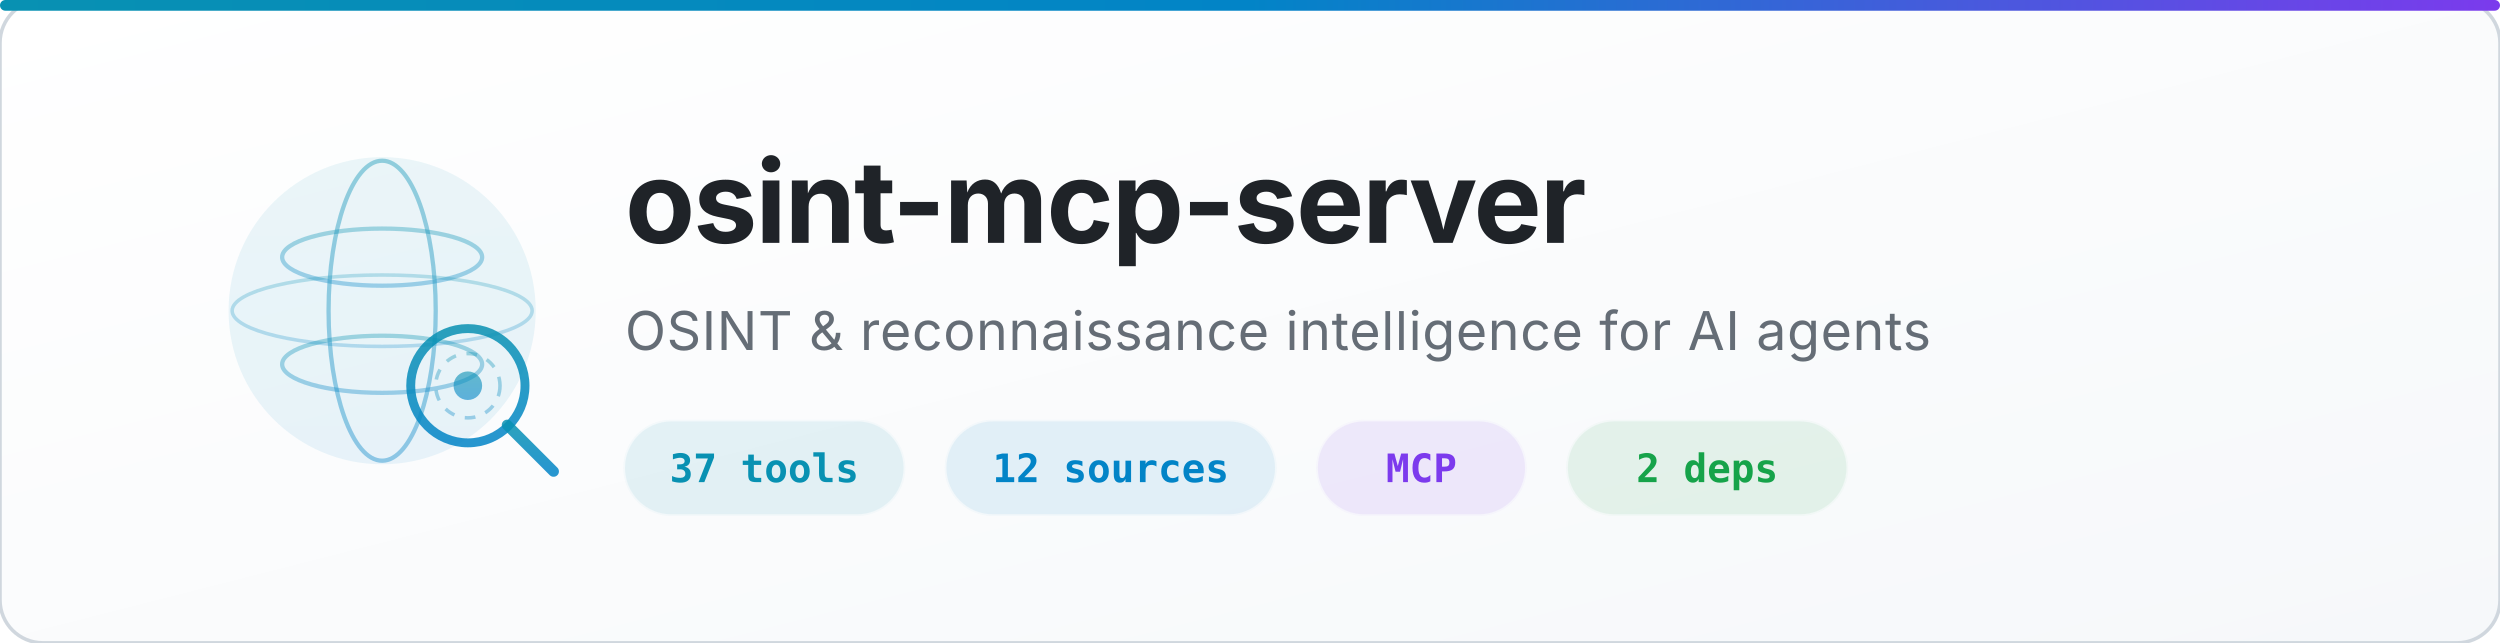
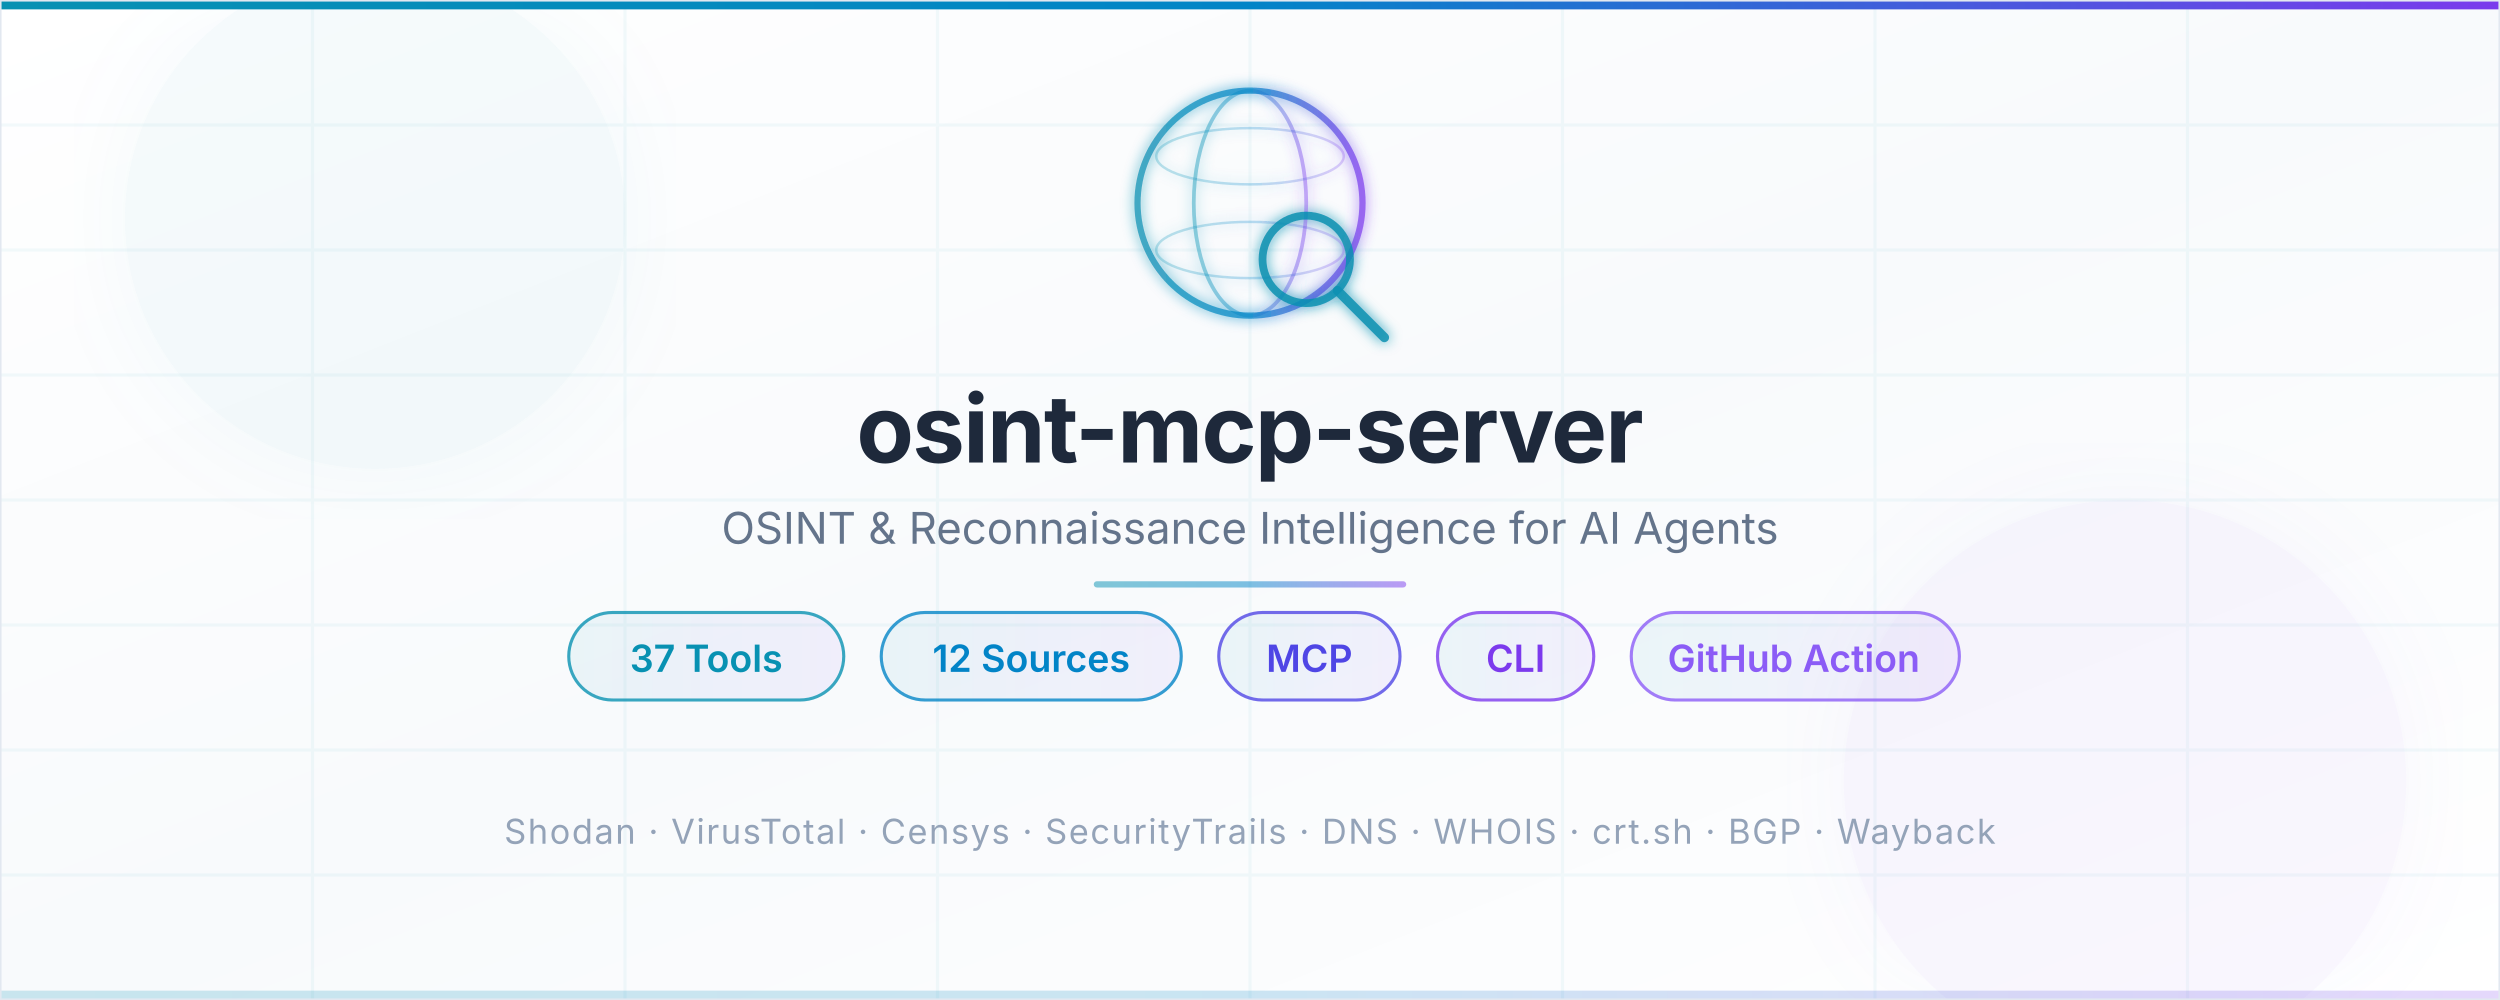
- <svg xmlns="http://www.w3.org/2000/svg" width="700" height="180" viewBox="0 0 700 180">
+ <svg xmlns="http://www.w3.org/2000/svg" width="800" height="320" viewBox="0 0 800 320">
  <defs>
    <linearGradient id="bg" x1="0%" y1="0%" x2="100%" y2="100%">
-       <stop offset="0%" style="stop-color:#ffffff;stop-opacity:1" />
-       <stop offset="100%" style="stop-color:#f6f8fa;stop-opacity:1" />
+       <stop offset="0%" style="stop-color:#ffffff" />
+       <stop offset="50%" style="stop-color:#f8fafc" />
+       <stop offset="100%" style="stop-color:#ffffff" />
    </linearGradient>
    <linearGradient id="accent" x1="0%" y1="0%" x2="100%" y2="0%">
      <stop offset="0%" style="stop-color:#0891b2" />
      <stop offset="50%" style="stop-color:#0284c7" />
      <stop offset="100%" style="stop-color:#7c3aed" />
    </linearGradient>
-     <linearGradient id="icon-fill" x1="0%" y1="0%" x2="0%" y2="100%">
-       <stop offset="0%" style="stop-color:#0891b2" />
-       <stop offset="100%" style="stop-color:#0284c7" />
+     <linearGradient id="accent2" x1="0%" y1="0%" x2="100%" y2="0%">
+       <stop offset="0%" style="stop-color:#0891b2;stop-opacity:0.08" />
+       <stop offset="100%" style="stop-color:#7c3aed;stop-opacity:0.08" />
    </linearGradient>
+     <filter id="glow">
+       <feGaussianBlur stdDeviation="2" result="coloredBlur" />
+       <feMerge>
+         <feMergeNode in="coloredBlur" />
+         <feMergeNode in="SourceGraphic" />
+       </feMerge>
+     </filter>
+     <filter id="softglow">
+       <feGaussianBlur stdDeviation="15" result="coloredBlur" />
+       <feMerge>
+         <feMergeNode in="coloredBlur" />
+         <feMergeNode in="SourceGraphic" />
+       </feMerge>
+     </filter>
  </defs>
-   <rect width="700" height="180" rx="12" fill="url(#bg)" stroke="#d0d7de" stroke-width="1" />
-   <rect x="0" y="0" width="700" height="3" rx="1.5" fill="url(#accent)" />
-   <g transform="translate(55, 32)">
-     <circle cx="52" cy="55" r="42" fill="url(#icon-fill)" opacity="0.08" stroke="url(#icon-fill)" stroke-width="2" />
-     <ellipse cx="52" cy="40" rx="28" ry="8" fill="none" stroke="url(#icon-fill)" stroke-width="1.2" opacity="0.35" />
-     <ellipse cx="52" cy="55" rx="42" ry="10" fill="none" stroke="url(#icon-fill)" stroke-width="1" opacity="0.25" />
-     <ellipse cx="52" cy="70" rx="28" ry="8" fill="none" stroke="url(#icon-fill)" stroke-width="1.2" opacity="0.35" />
-     <ellipse cx="52" cy="55" rx="15" ry="42" fill="none" stroke="url(#icon-fill)" stroke-width="1.2" opacity="0.4" />
-     <line x1="52" y1="13" x2="52" y2="97" stroke="url(#icon-fill)" stroke-width="1" opacity="0.25" />
-     <circle cx="76" cy="76" r="16" fill="none" stroke="url(#icon-fill)" stroke-width="2.5" opacity="0.85" />
-     <line x1="87" y1="87" x2="100" y2="100" stroke="url(#icon-fill)" stroke-width="3" stroke-linecap="round" opacity="0.85" />
-     <circle cx="76" cy="76" r="4" fill="url(#icon-fill)" opacity="0.6" />
-     <circle cx="76" cy="76" r="9" fill="none" stroke="url(#icon-fill)" stroke-width="1" stroke-dasharray="3 3" opacity="0.35" />
+   <rect width="800" height="320" fill="url(#bg)" />
+   <g opacity="0.05">
+     <line x1="0" y1="40" x2="800" y2="40" stroke="#0891b2" stroke-width="1" />
+     <line x1="0" y1="80" x2="800" y2="80" stroke="#0891b2" stroke-width="1" />
+     <line x1="0" y1="120" x2="800" y2="120" stroke="#0891b2" stroke-width="1" />
+     <line x1="0" y1="160" x2="800" y2="160" stroke="#0891b2" stroke-width="1" />
+     <line x1="0" y1="200" x2="800" y2="200" stroke="#0891b2" stroke-width="1" />
+     <line x1="0" y1="240" x2="800" y2="240" stroke="#0891b2" stroke-width="1" />
+     <line x1="0" y1="280" x2="800" y2="280" stroke="#0891b2" stroke-width="1" />
+     <line x1="100" y1="0" x2="100" y2="320" stroke="#0891b2" stroke-width="1" />
+     <line x1="200" y1="0" x2="200" y2="320" stroke="#0891b2" stroke-width="1" />
+     <line x1="300" y1="0" x2="300" y2="320" stroke="#0891b2" stroke-width="1" />
+     <line x1="400" y1="0" x2="400" y2="320" stroke="#0891b2" stroke-width="1" />
+     <line x1="500" y1="0" x2="500" y2="320" stroke="#0891b2" stroke-width="1" />
+     <line x1="600" y1="0" x2="600" y2="320" stroke="#0891b2" stroke-width="1" />
+     <line x1="700" y1="0" x2="700" y2="320" stroke="#0891b2" stroke-width="1" />
  </g>
-   <text x="175" y="68" font-family="'SF Pro Display', 'Segoe UI', system-ui, -apple-system, sans-serif" font-size="32" font-weight="700" fill="#1f2328" letter-spacing="-0.5">
-     osint-mcp-server
+   <circle cx="120" cy="70" r="80" fill="#0891b2" opacity="0.04" filter="url(#softglow)" />
+   <circle cx="680" cy="250" r="90" fill="#7c3aed" opacity="0.04" filter="url(#softglow)" />
+   <g transform="translate(355, 20)" filter="url(#glow)">
+     <circle cx="45" cy="45" r="36" fill="none" stroke="url(#accent)" stroke-width="2" opacity="0.7" />
+     <ellipse cx="45" cy="45" rx="18" ry="36" fill="none" stroke="url(#accent)" stroke-width="1.2" opacity="0.4" />
+     <line x1="9" y1="45" x2="81" y2="45" stroke="url(#accent)" stroke-width="1.2" opacity="0.4" />
+     <ellipse cx="45" cy="30" rx="30" ry="9" fill="none" stroke="url(#accent)" stroke-width="0.8" opacity="0.25" />
+     <ellipse cx="45" cy="60" rx="30" ry="9" fill="none" stroke="url(#accent)" stroke-width="0.8" opacity="0.25" />
+     <circle cx="63" cy="63" r="14" fill="none" stroke="#0891b2" stroke-width="2.5" opacity="0.85" />
+     <line x1="73" y1="73" x2="88" y2="88" stroke="#0891b2" stroke-width="3" stroke-linecap="round" opacity="0.85" />
+   </g>
+   <text x="400" y="148" text-anchor="middle" fill="#1e293b" font-family="system-ui, -apple-system, 'Segoe UI', sans-serif" font-size="30" font-weight="700" letter-spacing="-0.5">osint-mcp-server</text>
+   <text x="400" y="174" text-anchor="middle" fill="#64748b" font-family="system-ui, -apple-system, 'Segoe UI', sans-serif" font-size="14" font-weight="400">OSINT &amp; Reconnaissance Intelligence for AI Agents</text>
+   <rect x="350" y="186" width="100" height="2" rx="1" fill="url(#accent)" opacity="0.5" />
+   <g transform="translate(400, 210)" text-anchor="middle">
+     <rect x="-218" y="-14" width="88" height="28" rx="14" fill="url(#accent2)" stroke="#0891b2" stroke-width="1" opacity="0.8" />
+     <text x="-174" y="5" fill="#0891b2" font-family="system-ui, -apple-system, sans-serif" font-size="12" font-weight="600">37 Tools</text>
+     <rect x="-118" y="-14" width="96" height="28" rx="14" fill="url(#accent2)" stroke="#0284c7" stroke-width="1" opacity="0.8" />
+     <text x="-70" y="5" fill="#0284c7" font-family="system-ui, -apple-system, sans-serif" font-size="12" font-weight="600">12 Sources</text>
+     <rect x="-10" y="-14" width="58" height="28" rx="14" fill="url(#accent2)" stroke="#4f46e5" stroke-width="1" opacity="0.8" />
+     <text x="19" y="5" fill="#4f46e5" font-family="system-ui, -apple-system, sans-serif" font-size="12" font-weight="600">MCP</text>
+     <rect x="60" y="-14" width="50" height="28" rx="14" fill="url(#accent2)" stroke="#7c3aed" stroke-width="1" opacity="0.8" />
+     <text x="85" y="5" fill="#7c3aed" font-family="system-ui, -apple-system, sans-serif" font-size="12" font-weight="600">CLI</text>
+     <rect x="122" y="-14" width="105" height="28" rx="14" fill="url(#accent2)" stroke="#8b5cf6" stroke-width="1" opacity="0.8" />
+     <text x="174" y="5" fill="#8b5cf6" font-family="system-ui, -apple-system, sans-serif" font-size="12" font-weight="600">GitHub Action</text>
+   </g>
+   <text x="400" y="270" text-anchor="middle" fill="#94a3b8" font-family="system-ui, -apple-system, sans-serif" font-size="11" font-weight="400" letter-spacing="0.5">
+     Shodan  ·  VirusTotal  ·  Censys  ·  SecurityTrails  ·  DNS  ·  WHOIS  ·  crt.sh  ·  BGP  ·  Wayback
  </text>
-   <text x="175" y="98" font-family="'SF Pro Text', 'Segoe UI', system-ui, -apple-system, sans-serif" font-size="15" fill="#656d76" letter-spacing="0.2">
-     OSINT &amp; reconnaissance intelligence for AI agents
-   </text>
-   <g transform="translate(175, 118)">
-     <rect x="0" y="0" width="78" height="26" rx="13" fill="#0891b2" opacity="0.1" stroke="#0891b2" stroke-width="1" stroke-opacity="0.3" />
-     <text x="39" y="17" font-family="'SF Mono', 'Cascadia Code', monospace" font-size="11" fill="#0891b2" text-anchor="middle" font-weight="600">37 tools</text>
-     <rect x="90" y="0" width="92" height="26" rx="13" fill="#0284c7" opacity="0.1" stroke="#0284c7" stroke-width="1" stroke-opacity="0.3" />
-     <text x="136" y="17" font-family="'SF Mono', 'Cascadia Code', monospace" font-size="11" fill="#0284c7" text-anchor="middle" font-weight="600">12 sources</text>
-     <rect x="194" y="0" width="58" height="26" rx="13" fill="#7c3aed" opacity="0.1" stroke="#7c3aed" stroke-width="1" stroke-opacity="0.3" />
-     <text x="223" y="17" font-family="'SF Mono', 'Cascadia Code', monospace" font-size="11" fill="#7c3aed" text-anchor="middle" font-weight="600">MCP</text>
-     <rect x="264" y="0" width="78" height="26" rx="13" fill="#16a34a" opacity="0.1" stroke="#16a34a" stroke-width="1" stroke-opacity="0.3" />
-     <text x="303" y="17" font-family="'SF Mono', 'Cascadia Code', monospace" font-size="11" fill="#16a34a" text-anchor="middle" font-weight="600">2 deps</text>
-   </g>
+   <rect x="0" y="0" width="800" height="3" fill="url(#accent)" />
+   <rect x="0" y="317" width="800" height="3" fill="url(#accent)" opacity="0.2" />
+   <rect x="0" y="0" width="800" height="320" fill="none" stroke="#e2e8f0" stroke-width="1" />
</svg>
